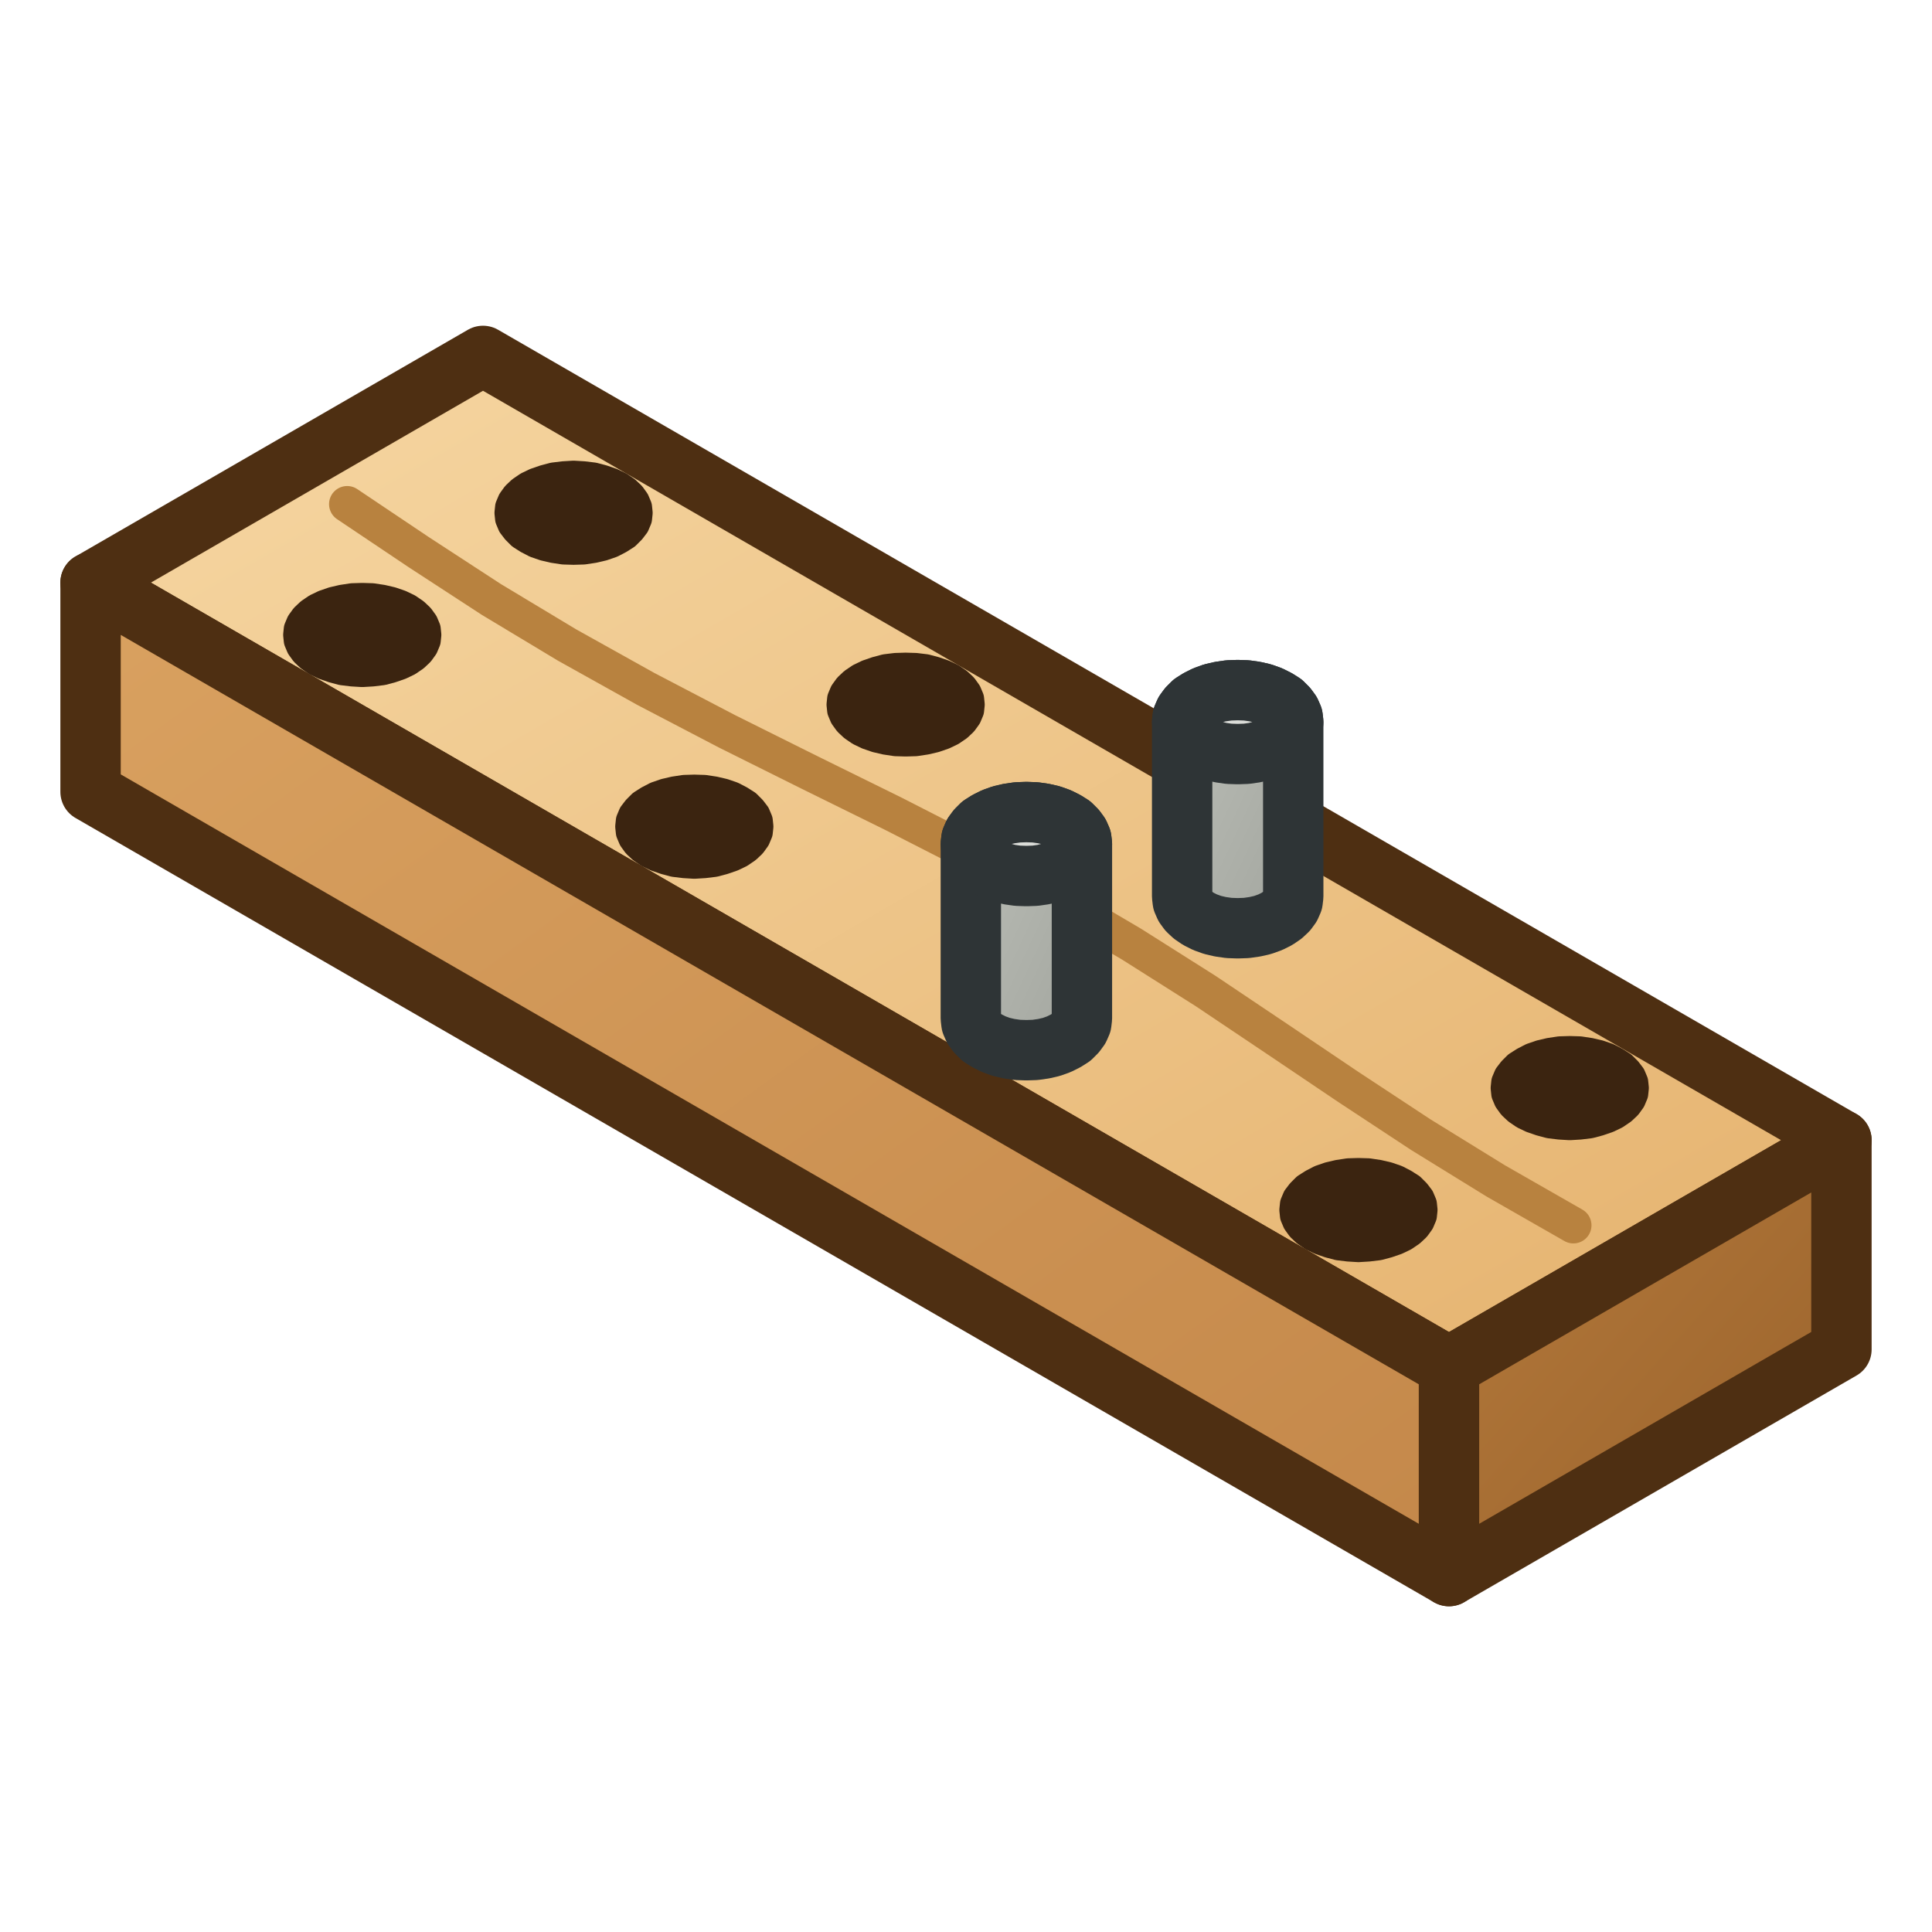
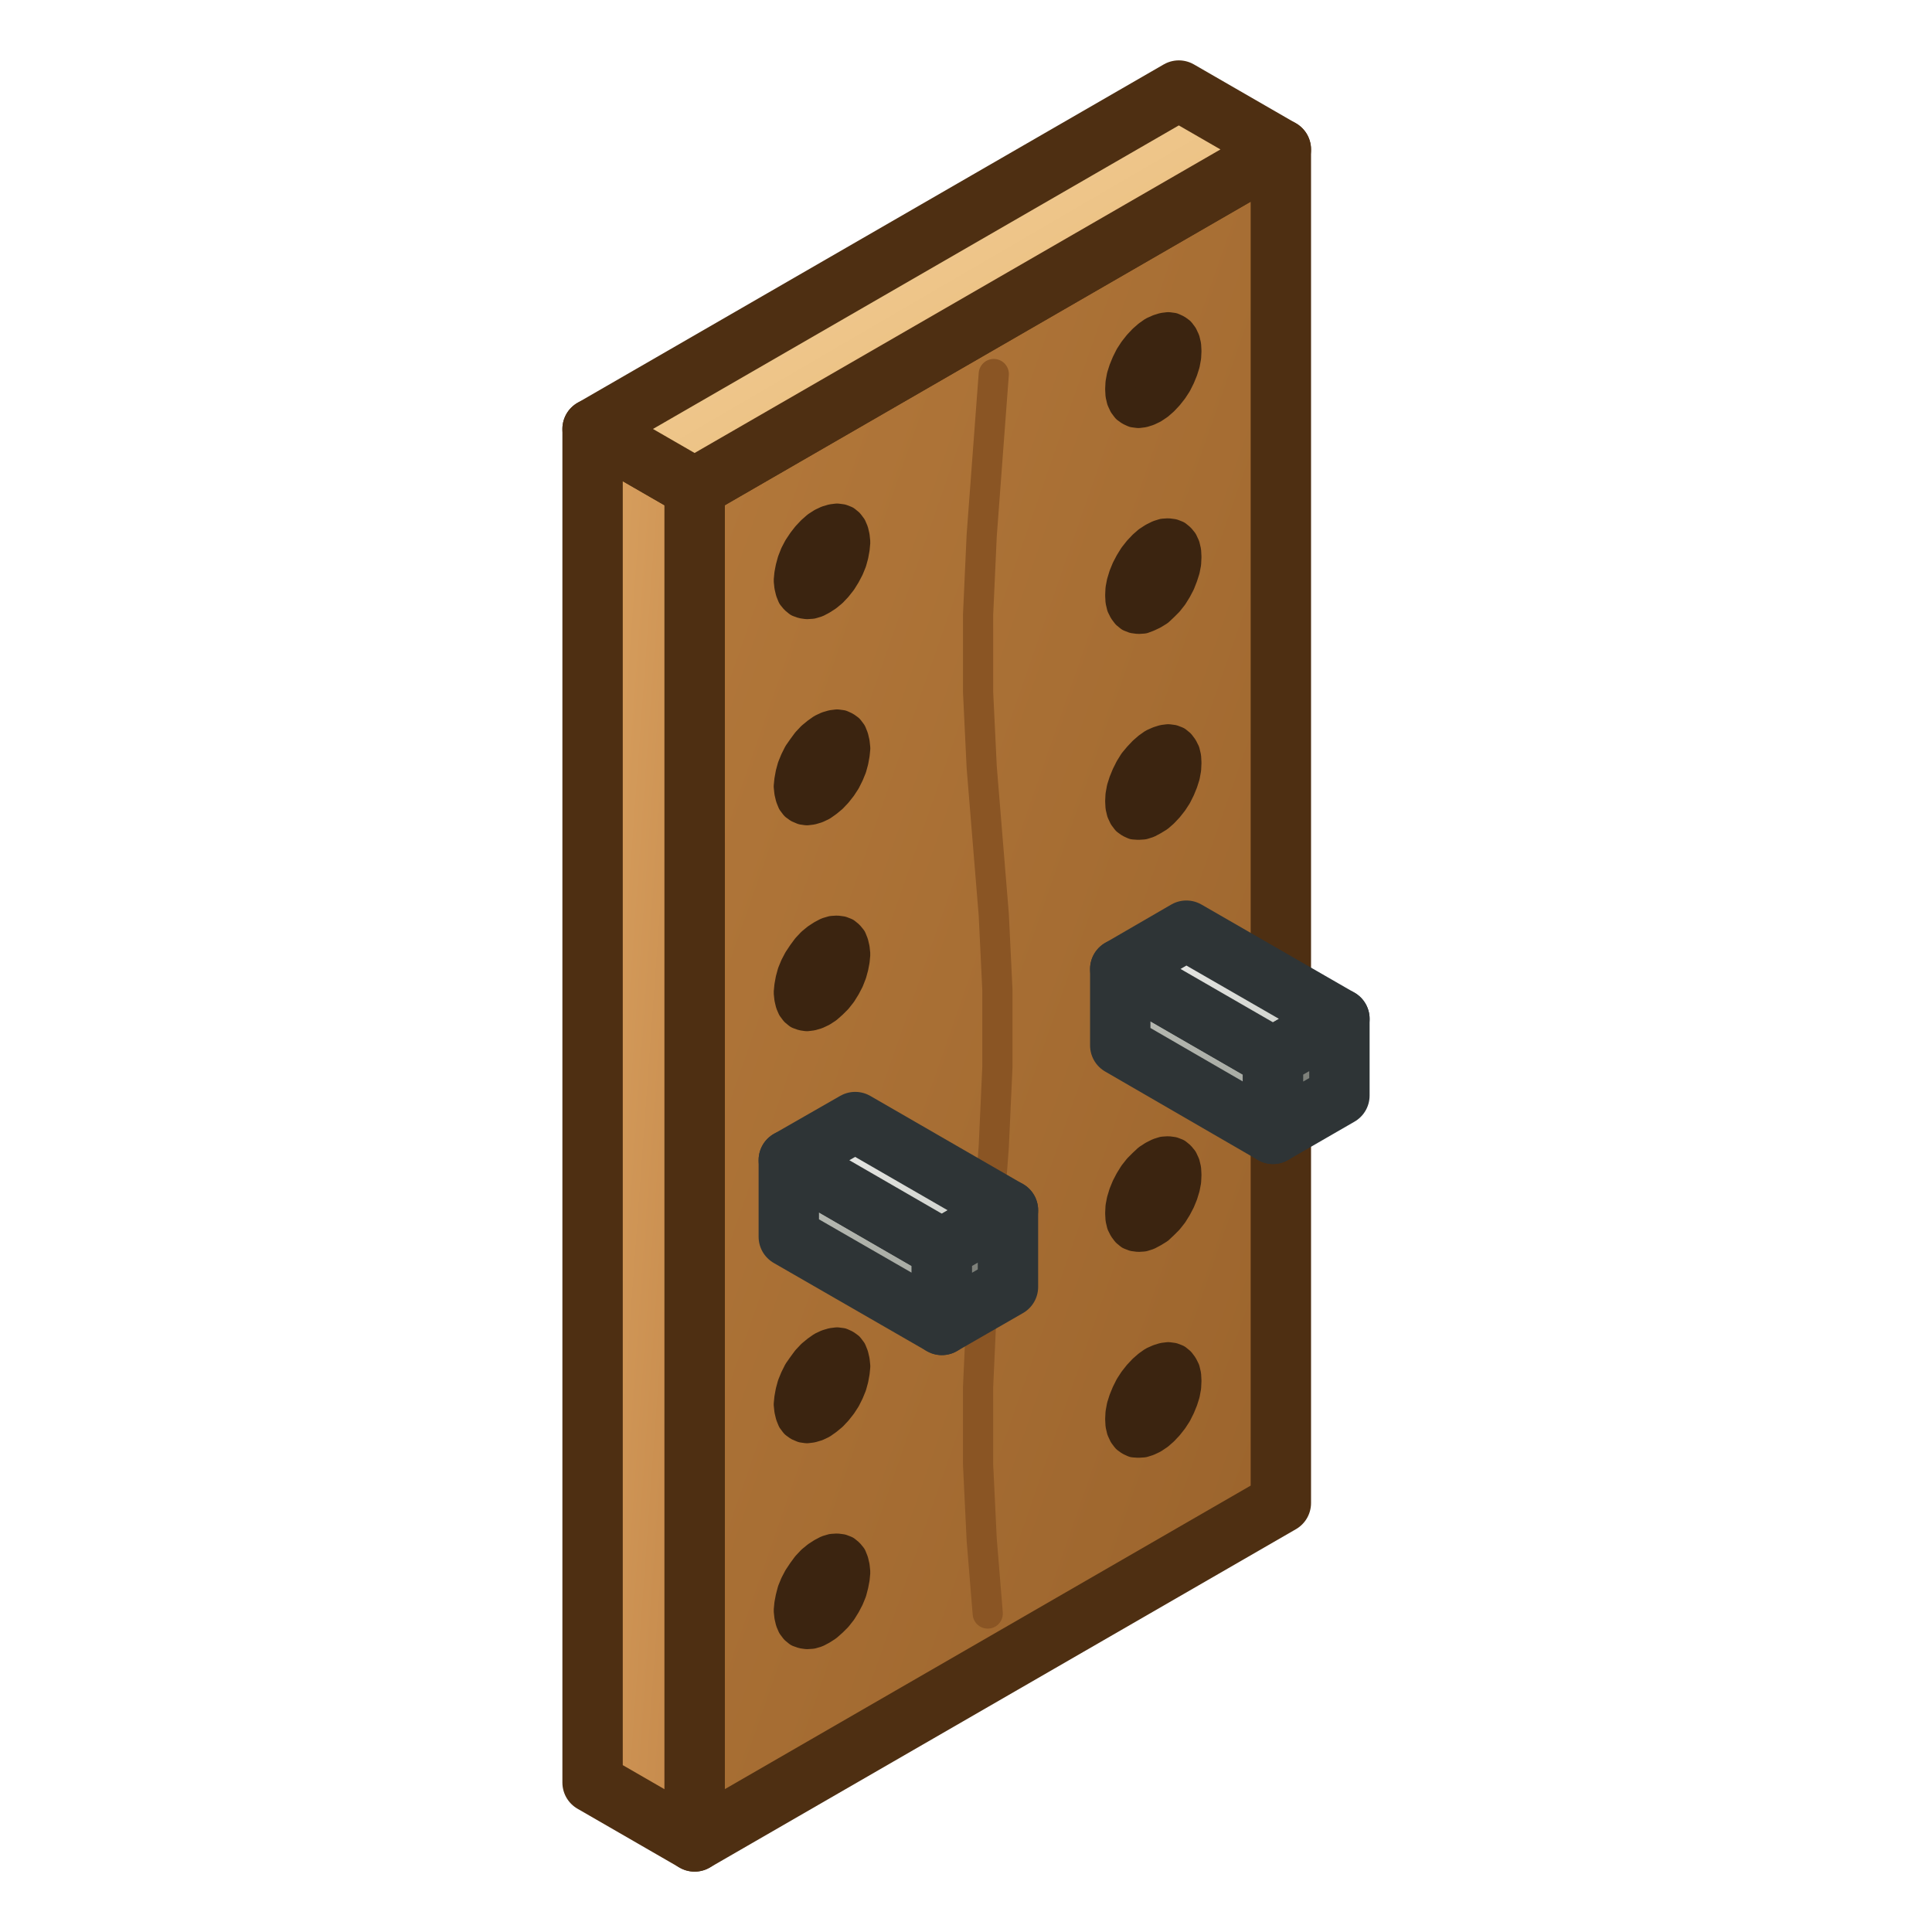
<svg xmlns="http://www.w3.org/2000/svg" width="64" height="64" viewBox="0 0 64 64">
  <defs>
    <linearGradient id="acier-z" x1="0" y1="0" x2="1" y2="1">
      <stop offset="0" stop-color="#eeeeec" />
      <stop offset="1" stop-color="#c8cbc5" />
    </linearGradient>
    <linearGradient id="acier-y" x1="0" y1="0" x2="1" y2="1">
      <stop offset="0" stop-color="#babdb6" />
      <stop offset="1" stop-color="#a3a69f" />
    </linearGradient>
    <linearGradient id="acier-x" x1="0" y1="0" x2="1" y2="1">
      <stop offset="0" stop-color="#888a85" />
      <stop offset="1" stop-color="#73766f" />
    </linearGradient>
    <linearGradient id="chene-z" x1="0" y1="0" x2="1" y2="1">
      <stop offset="0" stop-color="#f6d7a3" />
      <stop offset="1" stop-color="#e5b26e" />
    </linearGradient>
    <linearGradient id="chene-y" x1="0" y1="0" x2="1" y2="1">
      <stop offset="0" stop-color="#d9a160" />
      <stop offset="1" stop-color="#c4884a" />
    </linearGradient>
    <linearGradient id="chene-x" x1="0" y1="0" x2="1" y2="1">
      <stop offset="0" stop-color="#b57a3c" />
      <stop offset="1" stop-color="#99622b" />
    </linearGradient>
  </defs>
-   <polygon points="3.00,19.30 16.00,11.79 61.00,37.77 48.00,45.28" fill="url(#chene-z)" stroke="#4e2f12" stroke-width="2" stroke-linejoin="round" />
-   <polygon points="3.00,26.23 3.00,19.30 48.00,45.28 48.00,52.21" fill="url(#chene-y)" stroke="#4e2f12" stroke-width="2" stroke-linejoin="round" />
-   <polygon points="61.00,44.70 48.00,52.21 48.00,45.28 61.00,37.77" fill="url(#chene-x)" stroke="#4e2f12" stroke-width="2" stroke-linejoin="round" />
-   <polyline points="11.50,16.70 13.87,18.29 16.28,19.86 18.79,21.37 21.39,22.82 24.09,24.23 26.84,25.60 29.60,26.96 32.32,28.35 34.96,29.79 37.49,31.28 39.94,32.83 42.31,34.42 44.67,36.01 47.07,37.59 49.55,39.12 52.12,40.59" fill="none" stroke="#b8823f" stroke-width="1.2" stroke-linecap="round" stroke-linejoin="round" />
-   <polygon points="20.50,17.85 20.25,17.98 19.96,18.08 19.66,18.15 19.33,18.20 19.00,18.21 18.67,18.20 18.34,18.15 18.04,18.08 17.75,17.98 17.50,17.85 17.28,17.71 17.11,17.54 16.98,17.37 16.90,17.18 16.88,16.99 16.90,16.80 16.98,16.61 17.11,16.43 17.28,16.27 17.50,16.12 17.75,16.00 18.04,15.90 18.34,15.82 18.67,15.78 19.00,15.76 19.33,15.78 19.66,15.82 19.96,15.90 20.25,16.00 20.50,16.12 20.72,16.27 20.89,16.43 21.02,16.61 21.10,16.80 21.12,16.99 21.10,17.18 21.02,17.37 20.89,17.54 20.72,17.71" fill="#3b2410" stroke="#3b2410" stroke-width="1" stroke-linejoin="round" />
-   <polygon points="31.50,24.21 31.25,24.33 30.96,24.43 30.66,24.50 30.33,24.55 30.00,24.56 29.67,24.55 29.34,24.50 29.04,24.43 28.75,24.33 28.50,24.21 28.28,24.06 28.11,23.90 27.98,23.72 27.90,23.53 27.88,23.34 27.90,23.15 27.98,22.96 28.11,22.78 28.28,22.62 28.50,22.47 28.75,22.35 29.04,22.25 29.34,22.17 29.67,22.13 30.00,22.12 30.33,22.13 30.66,22.17 30.96,22.25 31.25,22.35 31.50,22.47 31.72,22.62 31.89,22.78 32.02,22.96 32.10,23.15 32.12,23.34 32.10,23.53 32.02,23.72 31.89,23.90 31.72,24.06" fill="#3b2410" stroke="#3b2410" stroke-width="1" stroke-linejoin="round" />
-   <polygon points="53.50,36.91 53.25,37.03 52.96,37.13 52.66,37.21 52.33,37.25 52.00,37.27 51.67,37.25 51.34,37.21 51.04,37.13 50.75,37.03 50.50,36.91 50.28,36.76 50.11,36.60 49.98,36.42 49.90,36.23 49.88,36.04 49.90,35.85 49.98,35.66 50.11,35.49 50.28,35.32 50.50,35.18 50.75,35.05 51.04,34.95 51.34,34.88 51.67,34.83 52.00,34.82 52.33,34.83 52.66,34.88 52.96,34.95 53.25,35.05 53.50,35.18 53.72,35.32 53.89,35.49 54.02,35.66 54.10,35.85 54.12,36.04 54.10,36.23 54.02,36.42 53.89,36.60 53.72,36.76" fill="#3b2410" stroke="#3b2410" stroke-width="1" stroke-linejoin="round" />
-   <polygon points="13.50,21.90 13.25,22.02 12.96,22.12 12.66,22.20 12.33,22.24 12.00,22.26 11.67,22.24 11.34,22.20 11.04,22.12 10.75,22.02 10.50,21.90 10.28,21.75 10.11,21.59 9.98,21.41 9.90,21.22 9.88,21.03 9.90,20.84 9.98,20.65 10.11,20.47 10.28,20.31 10.50,20.16 10.75,20.04 11.04,19.94 11.34,19.87 11.67,19.82 12.00,19.81 12.33,19.82 12.66,19.87 12.96,19.94 13.25,20.04 13.50,20.16 13.72,20.31 13.89,20.47 14.02,20.65 14.10,20.84 14.12,21.03 14.10,21.22 14.02,21.41 13.89,21.59 13.72,21.75" fill="#3b2410" stroke="#3b2410" stroke-width="1" stroke-linejoin="round" />
-   <polygon points="24.50,28.25 24.25,28.37 23.96,28.47 23.66,28.55 23.33,28.59 23.00,28.61 22.67,28.59 22.34,28.55 22.04,28.47 21.75,28.37 21.50,28.25 21.28,28.10 21.11,27.94 20.98,27.76 20.90,27.57 20.88,27.38 20.90,27.19 20.98,27.00 21.11,26.83 21.28,26.66 21.50,26.52 21.75,26.39 22.04,26.29 22.34,26.22 22.67,26.17 23.00,26.16 23.33,26.17 23.66,26.22 23.96,26.29 24.25,26.39 24.50,26.52 24.72,26.66 24.89,26.83 25.02,27.00 25.10,27.19 25.12,27.38 25.10,27.57 25.02,27.76 24.89,27.94 24.72,28.10" fill="#3b2410" stroke="#3b2410" stroke-width="1" stroke-linejoin="round" />
-   <polygon points="46.50,40.95 46.25,41.07 45.96,41.17 45.66,41.25 45.33,41.29 45.00,41.31 44.67,41.29 44.34,41.25 44.04,41.17 43.75,41.07 43.50,40.95 43.28,40.80 43.11,40.64 42.98,40.46 42.90,40.27 42.88,40.08 42.90,39.89 42.98,39.70 43.11,39.53 43.28,39.36 43.50,39.22 43.75,39.09 44.04,38.99 44.34,38.92 44.67,38.87 45.00,38.86 45.33,38.87 45.66,38.92 45.96,38.99 46.25,39.09 46.50,39.22 46.72,39.36 46.89,39.53 47.02,39.70 47.10,39.89 47.12,40.08 47.10,40.27 47.02,40.46 46.89,40.64 46.72,40.80" fill="#3b2410" stroke="#3b2410" stroke-width="1" stroke-linejoin="round" />
-   <polygon points="39.16,23.92 39.18,23.75 39.25,23.59 39.36,23.44 39.51,23.29 39.70,23.17 39.92,23.06 40.17,22.97 40.43,22.91 40.71,22.87 41.00,22.86 41.29,22.87 41.57,22.91 41.83,22.97 42.08,23.06 42.30,23.17 42.49,23.29 42.64,23.44 42.75,23.59 42.82,23.75 42.84,23.92 42.84,29.69 42.82,29.86 42.75,30.02 42.64,30.17 42.49,30.31 42.30,30.44 42.08,30.55 41.83,30.64 41.57,30.70 41.29,30.74 41.00,30.75 40.71,30.74 40.43,30.70 40.17,30.64 39.92,30.55 39.70,30.44 39.51,30.31 39.36,30.17 39.25,30.02 39.18,29.86 39.16,29.69" fill="url(#acier-y)" stroke="#2e3436" stroke-width="2" stroke-linejoin="round" />
-   <polygon points="42.30,24.67 42.08,24.78 41.83,24.86 41.57,24.93 41.29,24.97 41.00,24.98 40.71,24.97 40.43,24.93 40.17,24.86 39.92,24.78 39.70,24.67 39.51,24.54 39.36,24.40 39.25,24.25 39.18,24.08 39.16,23.92 39.18,23.75 39.25,23.59 39.36,23.44 39.51,23.29 39.70,23.17 39.92,23.06 40.17,22.97 40.43,22.91 40.71,22.87 41.00,22.86 41.29,22.87 41.57,22.91 41.83,22.97 42.08,23.06 42.30,23.17 42.49,23.29 42.64,23.44 42.75,23.59 42.82,23.75 42.84,23.92 42.82,24.08 42.75,24.25 42.64,24.40 42.49,24.54" fill="url(#acier-z)" stroke="#2e3436" stroke-width="2" stroke-linejoin="round" />
-   <polygon points="32.16,27.96 32.18,27.79 32.25,27.63 32.36,27.48 32.51,27.33 32.70,27.21 32.92,27.10 33.17,27.01 33.43,26.95 33.71,26.91 34.00,26.90 34.29,26.91 34.57,26.95 34.83,27.01 35.08,27.10 35.30,27.21 35.49,27.33 35.64,27.48 35.75,27.63 35.82,27.79 35.84,27.96 35.84,33.73 35.82,33.90 35.75,34.06 35.64,34.21 35.49,34.36 35.30,34.48 35.08,34.59 34.83,34.68 34.57,34.74 34.29,34.78 34.00,34.79 33.71,34.78 33.43,34.74 33.17,34.68 32.92,34.59 32.70,34.48 32.51,34.36 32.36,34.21 32.25,34.06 32.18,33.90 32.16,33.73" fill="url(#acier-y)" stroke="#2e3436" stroke-width="2" stroke-linejoin="round" />
-   <polygon points="35.30,28.71 35.08,28.82 34.83,28.90 34.57,28.97 34.29,29.01 34.00,29.02 33.71,29.01 33.43,28.97 33.17,28.90 32.92,28.82 32.70,28.71 32.51,28.58 32.36,28.44 32.25,28.29 32.18,28.12 32.16,27.96 32.18,27.79 32.25,27.63 32.36,27.48 32.51,27.33 32.70,27.21 32.92,27.10 33.17,27.01 33.43,26.95 33.71,26.91 34.00,26.90 34.29,26.91 34.57,26.95 34.83,27.01 35.08,27.10 35.30,27.21 35.49,27.33 35.64,27.48 35.75,27.63 35.82,27.79 35.84,27.96 35.82,28.12 35.75,28.29 35.64,28.44 35.49,28.58" fill="url(#acier-z)" stroke="#2e3436" stroke-width="2" stroke-linejoin="round" />
+   <polygon points="42.43,49.79 23.01,61.00 23.01,16.16 42.43,4.95" fill="url(#chene-x)" stroke="#4e2f12" stroke-width="2" stroke-linejoin="round" />
+   <polygon points="19.63,59.05 19.63,14.21 23.01,16.16 23.01,61.00" fill="url(#chene-y)" stroke="#4e2f12" stroke-width="2" stroke-linejoin="round" />
+   <polygon points="19.63,14.21 39.05,3.00 42.43,4.95 23.01,16.16" fill="url(#chene-z)" stroke="#4e2f12" stroke-width="2" stroke-linejoin="round" />
+   <polyline points="32.72,53.45 32.52,51.00 32.40,48.51 32.40,45.95 32.52,43.32 32.72,40.65 32.92,37.98 33.04,35.35 33.04,32.79 32.92,30.30 32.72,27.86 32.52,25.41 32.40,22.92 32.40,20.37 32.52,17.74 32.72,15.06 32.92,12.39" fill="none" stroke="#8a5524" stroke-width="1.0" stroke-linecap="round" stroke-linejoin="round" />
+   <polygon points="37.11,47.01 37.12,46.81 37.16,46.59 37.23,46.37 37.32,46.15 37.43,45.93 37.56,45.73 37.71,45.54 37.87,45.37 38.03,45.23 38.20,45.11 38.38,45.03 38.54,44.98 38.70,44.96 38.85,44.98 38.98,45.03 39.09,45.12 39.18,45.24 39.25,45.38 39.29,45.55 39.30,45.74 39.29,45.95 39.25,46.17 39.18,46.39 39.09,46.61 38.98,46.83 38.85,47.03 38.70,47.22 38.54,47.39 38.38,47.53 38.20,47.65 38.03,47.73 37.87,47.78 37.71,47.79 37.56,47.78 37.43,47.72 37.32,47.64 37.23,47.52 37.16,47.37 37.12,47.20" fill="#3b2410" stroke="#3b2410" stroke-width="1" stroke-linejoin="round" />
+   <polygon points="37.11,40.19 37.12,39.98 37.16,39.77 37.23,39.54 37.32,39.32 37.43,39.11 37.56,38.90 37.71,38.71 37.87,38.55 38.03,38.40 38.20,38.29 38.38,38.20 38.54,38.15 38.70,38.14 38.85,38.16 38.98,38.21 39.09,38.30 39.18,38.41 39.25,38.56 39.29,38.73 39.30,38.92 39.29,39.13 39.25,39.34 39.18,39.57 39.09,39.79 38.98,40.00 38.85,40.21 38.70,40.40 38.54,40.56 38.38,40.71 38.20,40.82 38.03,40.91 37.87,40.96 37.71,40.97 37.56,40.95 37.43,40.90 37.32,40.81 37.23,40.69 37.16,40.55 37.12,40.38" fill="#3b2410" stroke="#3b2410" stroke-width="1" stroke-linejoin="round" />
+   <polygon points="37.11,26.54 37.12,26.34 37.16,26.12 37.23,25.90 37.32,25.68 37.43,25.46 37.56,25.25 37.71,25.07 37.87,24.90 38.03,24.76 38.20,24.64 38.38,24.56 38.54,24.51 38.70,24.49 38.85,24.51 38.98,24.56 39.09,24.65 39.18,24.77 39.25,24.91 39.29,25.08 39.30,25.27 39.29,25.48 39.25,25.70 39.18,25.92 39.09,26.14 38.98,26.36 38.85,26.56 38.70,26.75 38.54,26.92 38.38,27.06 38.20,27.17 38.03,27.26 37.87,27.31 37.71,27.32 37.56,27.31 37.43,27.25 37.32,27.17 37.23,27.05 37.16,26.90 37.12,26.73" fill="#3b2410" stroke="#3b2410" stroke-width="1" stroke-linejoin="round" />
+   <polygon points="37.11,19.72 37.12,19.51 37.16,19.30 37.23,19.07 37.32,18.85 37.43,18.64 37.56,18.43 37.71,18.24 37.87,18.07 38.03,17.93 38.20,17.82 38.38,17.73 38.54,17.68 38.70,17.67 38.85,17.69 38.98,17.74 39.09,17.83 39.18,17.94 39.25,18.09 39.29,18.26 39.30,18.45 39.29,18.66 39.25,18.87 39.18,19.09 39.09,19.32 38.98,19.53 38.85,19.74 38.70,19.93 38.54,20.09 38.38,20.24 38.20,20.35 38.03,20.43 37.87,20.49 37.71,20.50 37.56,20.48 37.43,20.43 37.32,20.34 37.23,20.22 37.16,20.08 37.12,19.91" fill="#3b2410" stroke="#3b2410" stroke-width="1" stroke-linejoin="round" />
+   <polygon points="37.11,12.89 37.12,12.69 37.16,12.47 37.23,12.25 37.32,12.03 37.43,11.81 37.56,11.61 37.71,11.42 37.87,11.25 38.03,11.11 38.20,10.99 38.38,10.91 38.54,10.86 38.70,10.84 38.85,10.86 38.98,10.92 39.09,11.00 39.18,11.12 39.25,11.27 39.29,11.44 39.30,11.63 39.29,11.83 39.25,12.05 39.18,12.27 39.09,12.49 38.98,12.71 38.85,12.91 38.70,13.10 38.54,13.27 38.38,13.41 38.20,13.53 38.03,13.61 37.87,13.66 37.71,13.68 37.56,13.66 37.43,13.60 37.32,13.52 37.23,13.40 37.16,13.25 37.12,13.08" fill="#3b2410" stroke="#3b2410" stroke-width="1" stroke-linejoin="round" />
+   <polygon points="26.13,53.35 26.15,53.14 26.19,52.93 26.25,52.70 26.34,52.48 26.45,52.27 26.59,52.06 26.73,51.87 26.89,51.70 27.06,51.56 27.23,51.45 27.40,51.36 27.57,51.31 27.73,51.30 27.88,51.32 28.01,51.37 28.12,51.46 28.21,51.57 28.27,51.72 28.31,51.89 28.33,52.08 28.31,52.29 28.27,52.50 28.21,52.73 28.12,52.95 28.01,53.16 27.88,53.37 27.73,53.56 27.57,53.72 27.40,53.87 27.23,53.98 27.06,54.07 26.89,54.12 26.73,54.13 26.59,54.11 26.45,54.06 26.34,53.97 26.25,53.85 26.19,53.71 26.15,53.54" fill="#3b2410" stroke="#3b2410" stroke-width="1" stroke-linejoin="round" />
+   <polygon points="26.13,46.52 26.15,46.32 26.19,46.10 26.25,45.88 26.34,45.66 26.45,45.44 26.59,45.24 26.73,45.05 26.89,44.88 27.06,44.74 27.23,44.62 27.40,44.54 27.57,44.49 27.73,44.47 27.88,44.49 28.01,44.55 28.12,44.63 28.21,44.75 28.27,44.90 28.31,45.07 28.33,45.26 28.31,45.46 28.27,45.68 28.21,45.90 28.12,46.12 28.01,46.34 27.88,46.54 27.73,46.73 27.57,46.90 27.40,47.04 27.23,47.16 27.06,47.24 26.89,47.29 26.73,47.31 26.59,47.29 26.45,47.23 26.34,47.15 26.25,47.03 26.19,46.88 26.15,46.71" fill="#3b2410" stroke="#3b2410" stroke-width="1" stroke-linejoin="round" />
+   <polygon points="26.13,32.88 26.15,32.67 26.19,32.45 26.25,32.23 26.34,32.01 26.45,31.80 26.59,31.59 26.73,31.40 26.89,31.23 27.06,31.09 27.23,30.98 27.40,30.89 27.57,30.84 27.73,30.83 27.88,30.85 28.01,30.90 28.12,30.99 28.21,31.10 28.27,31.25 28.31,31.42 28.33,31.61 28.31,31.82 28.27,32.03 28.21,32.25 28.12,32.48 28.01,32.69 27.88,32.90 27.73,33.09 27.57,33.25 27.40,33.40 27.23,33.51 27.06,33.59 26.89,33.64 26.73,33.66 26.59,33.64 26.45,33.59 26.34,33.50 26.25,33.38 26.19,33.24 26.15,33.07" fill="#3b2410" stroke="#3b2410" stroke-width="1" stroke-linejoin="round" />
+   <polygon points="26.13,26.05 26.15,25.85 26.19,25.63 26.25,25.41 26.34,25.19 26.45,24.97 26.59,24.77 26.73,24.58 26.89,24.41 27.06,24.27 27.23,24.15 27.40,24.07 27.57,24.02 27.73,24.00 27.88,24.02 28.01,24.08 28.12,24.16 28.21,24.28 28.27,24.43 28.31,24.60 28.33,24.79 28.31,24.99 28.27,25.21 28.21,25.43 28.12,25.65 28.01,25.87 27.88,26.07 27.73,26.26 27.57,26.43 27.40,26.57 27.23,26.69 27.06,26.77 26.89,26.82 26.73,26.84 26.59,26.82 26.45,26.76 26.34,26.68 26.25,26.56 26.19,26.41 26.15,26.24" fill="#3b2410" stroke="#3b2410" stroke-width="1" stroke-linejoin="round" />
+   <polygon points="26.13,19.23 26.15,19.02 26.19,18.81 26.25,18.59 26.34,18.36 26.45,18.15 26.59,17.94 26.73,17.76 26.89,17.59 27.06,17.44 27.23,17.33 27.40,17.25 27.57,17.20 27.73,17.18 27.88,17.20 28.01,17.25 28.12,17.34 28.21,17.46 28.27,17.60 28.31,17.77 28.33,17.96 28.31,18.17 28.27,18.39 28.21,18.61 28.12,18.83 28.01,19.04 27.88,19.25 27.73,19.44 27.57,19.61 27.40,19.75 27.23,19.86 27.06,19.95 26.89,20.00 26.73,20.01 26.59,19.99 26.45,19.94 26.34,19.85 26.25,19.74 26.19,19.59 26.15,19.42" fill="#3b2410" stroke="#3b2410" stroke-width="1" stroke-linejoin="round" />
+   <polygon points="37.11,34.63 37.11,32.10 42.17,35.02 42.17,37.56" fill="url(#acier-y)" stroke="#2e3436" stroke-width="2" stroke-linejoin="round" />
+   <polygon points="37.11,32.10 39.30,30.83 44.37,33.75 42.17,35.02" fill="url(#acier-z)" stroke="#2e3436" stroke-width="2" stroke-linejoin="round" />
+   <polygon points="44.37,36.29 42.17,37.56 42.17,35.02 44.37,33.75" fill="url(#acier-x)" stroke="#2e3436" stroke-width="2" stroke-linejoin="round" />
+   <polygon points="26.13,40.97 26.13,38.43 31.20,41.36 31.20,43.89" fill="url(#acier-y)" stroke="#2e3436" stroke-width="2" stroke-linejoin="round" />
+   <polygon points="26.13,38.43 28.33,37.17 33.39,40.09 31.20,41.36" fill="url(#acier-z)" stroke="#2e3436" stroke-width="2" stroke-linejoin="round" />
+   <polygon points="33.39,42.63 31.20,43.89 31.20,41.36 33.39,40.09" fill="url(#acier-x)" stroke="#2e3436" stroke-width="2" stroke-linejoin="round" />
</svg>
